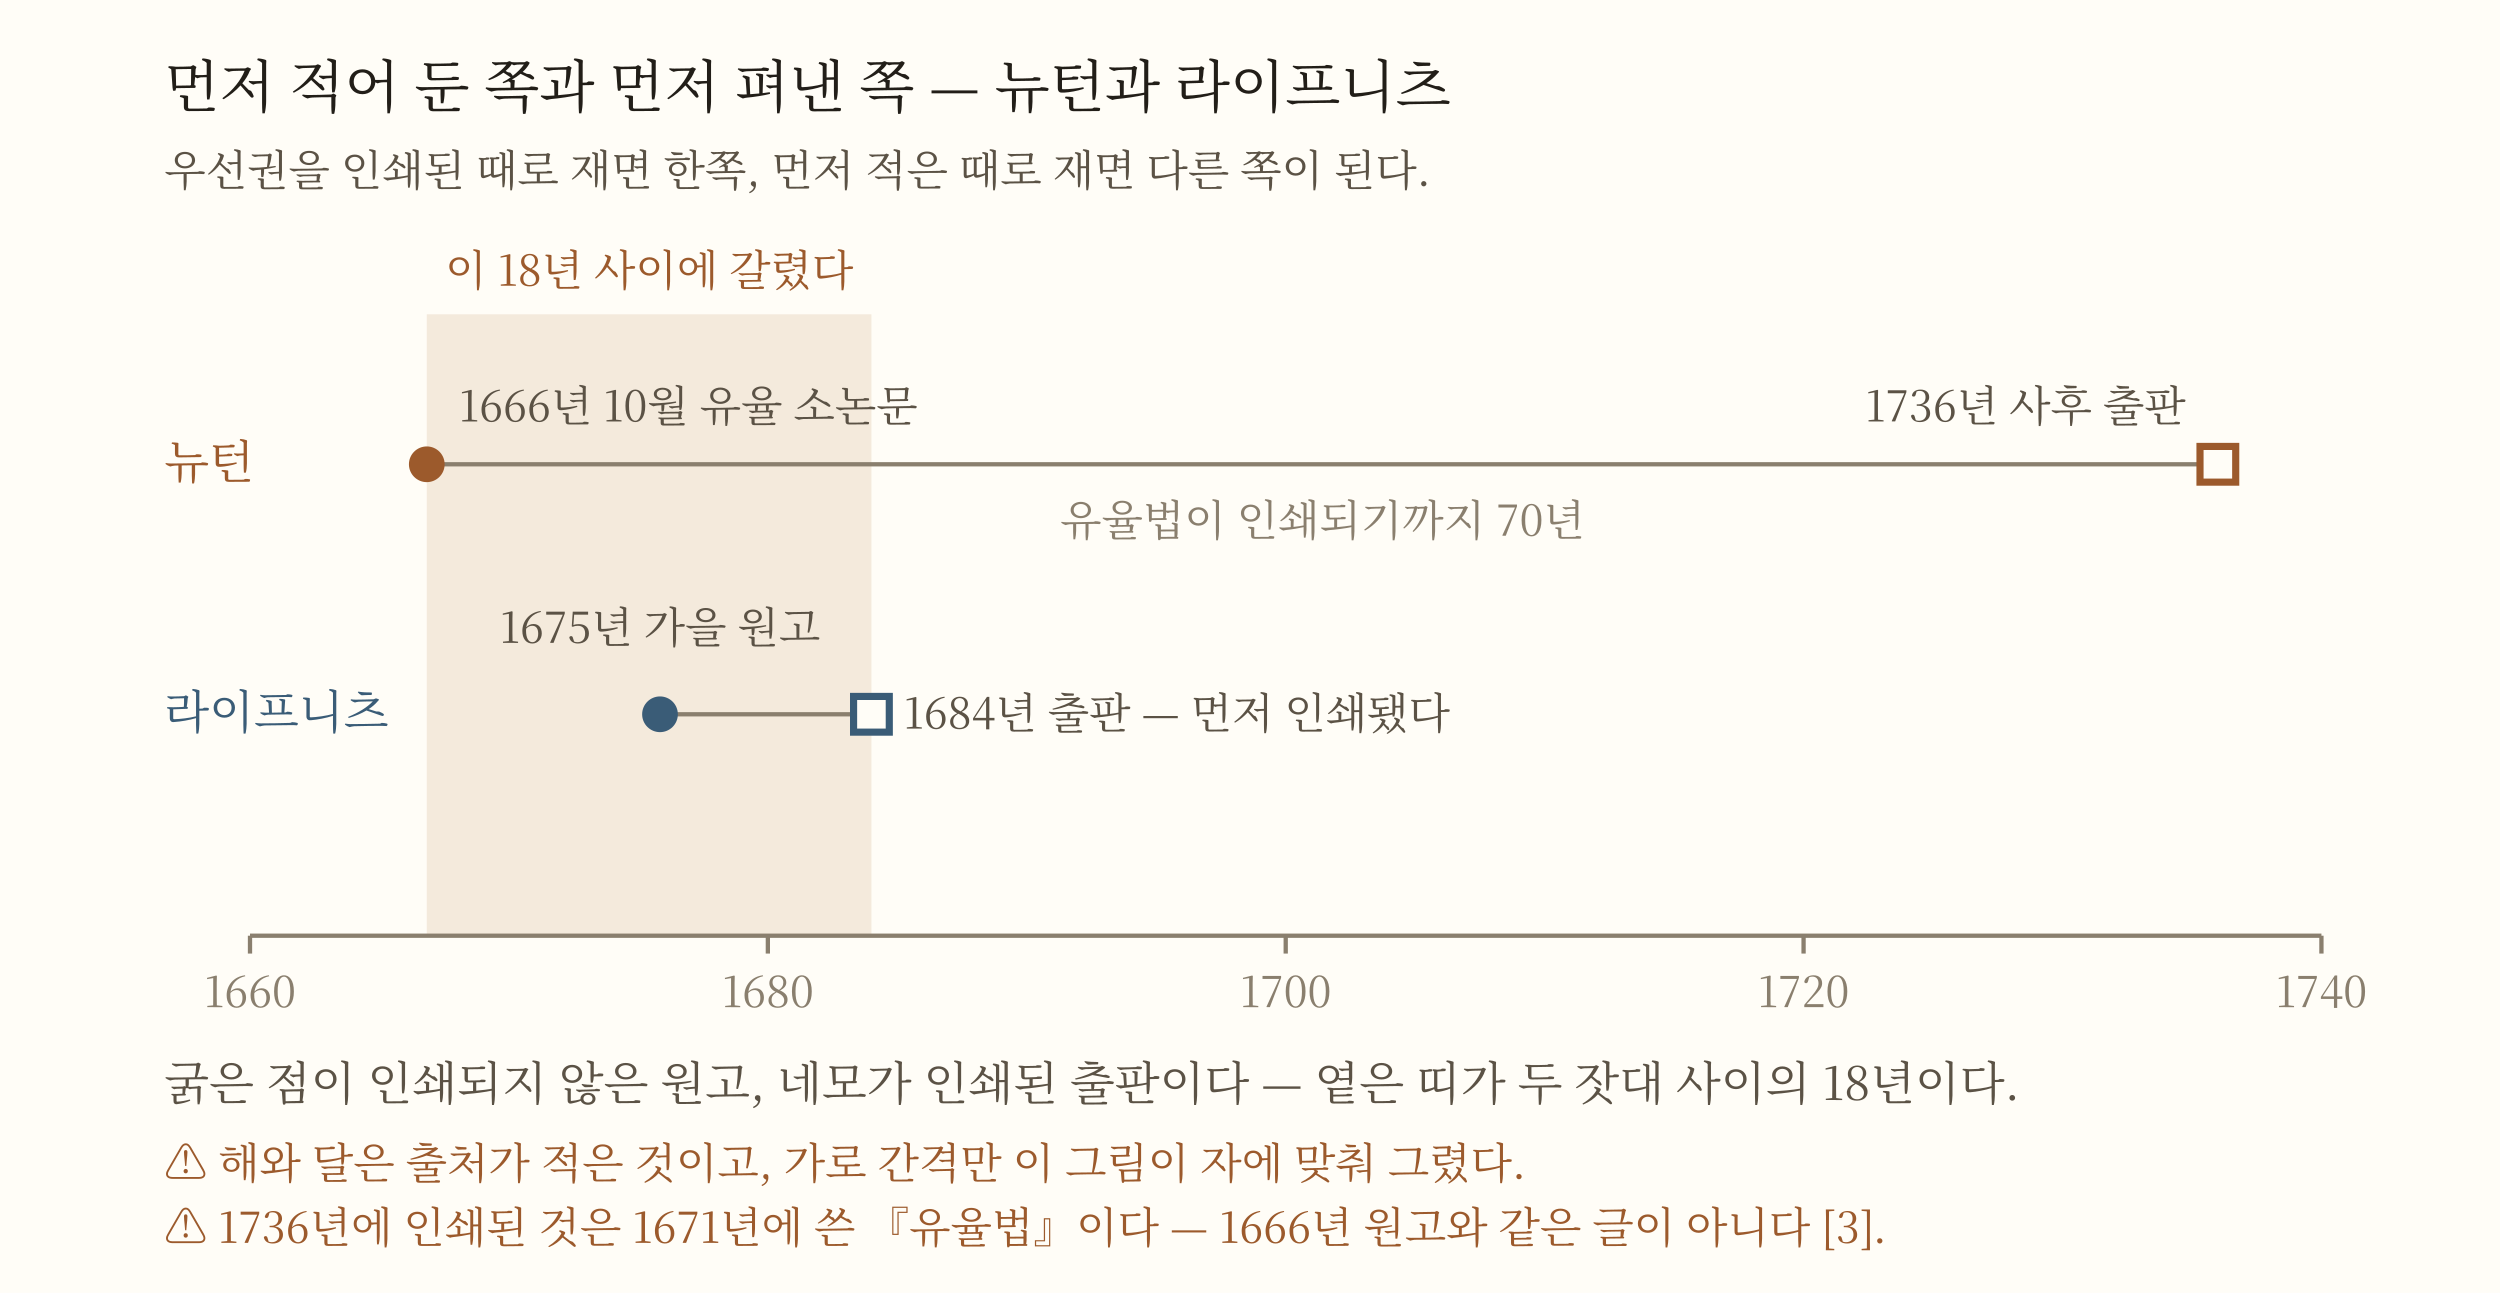
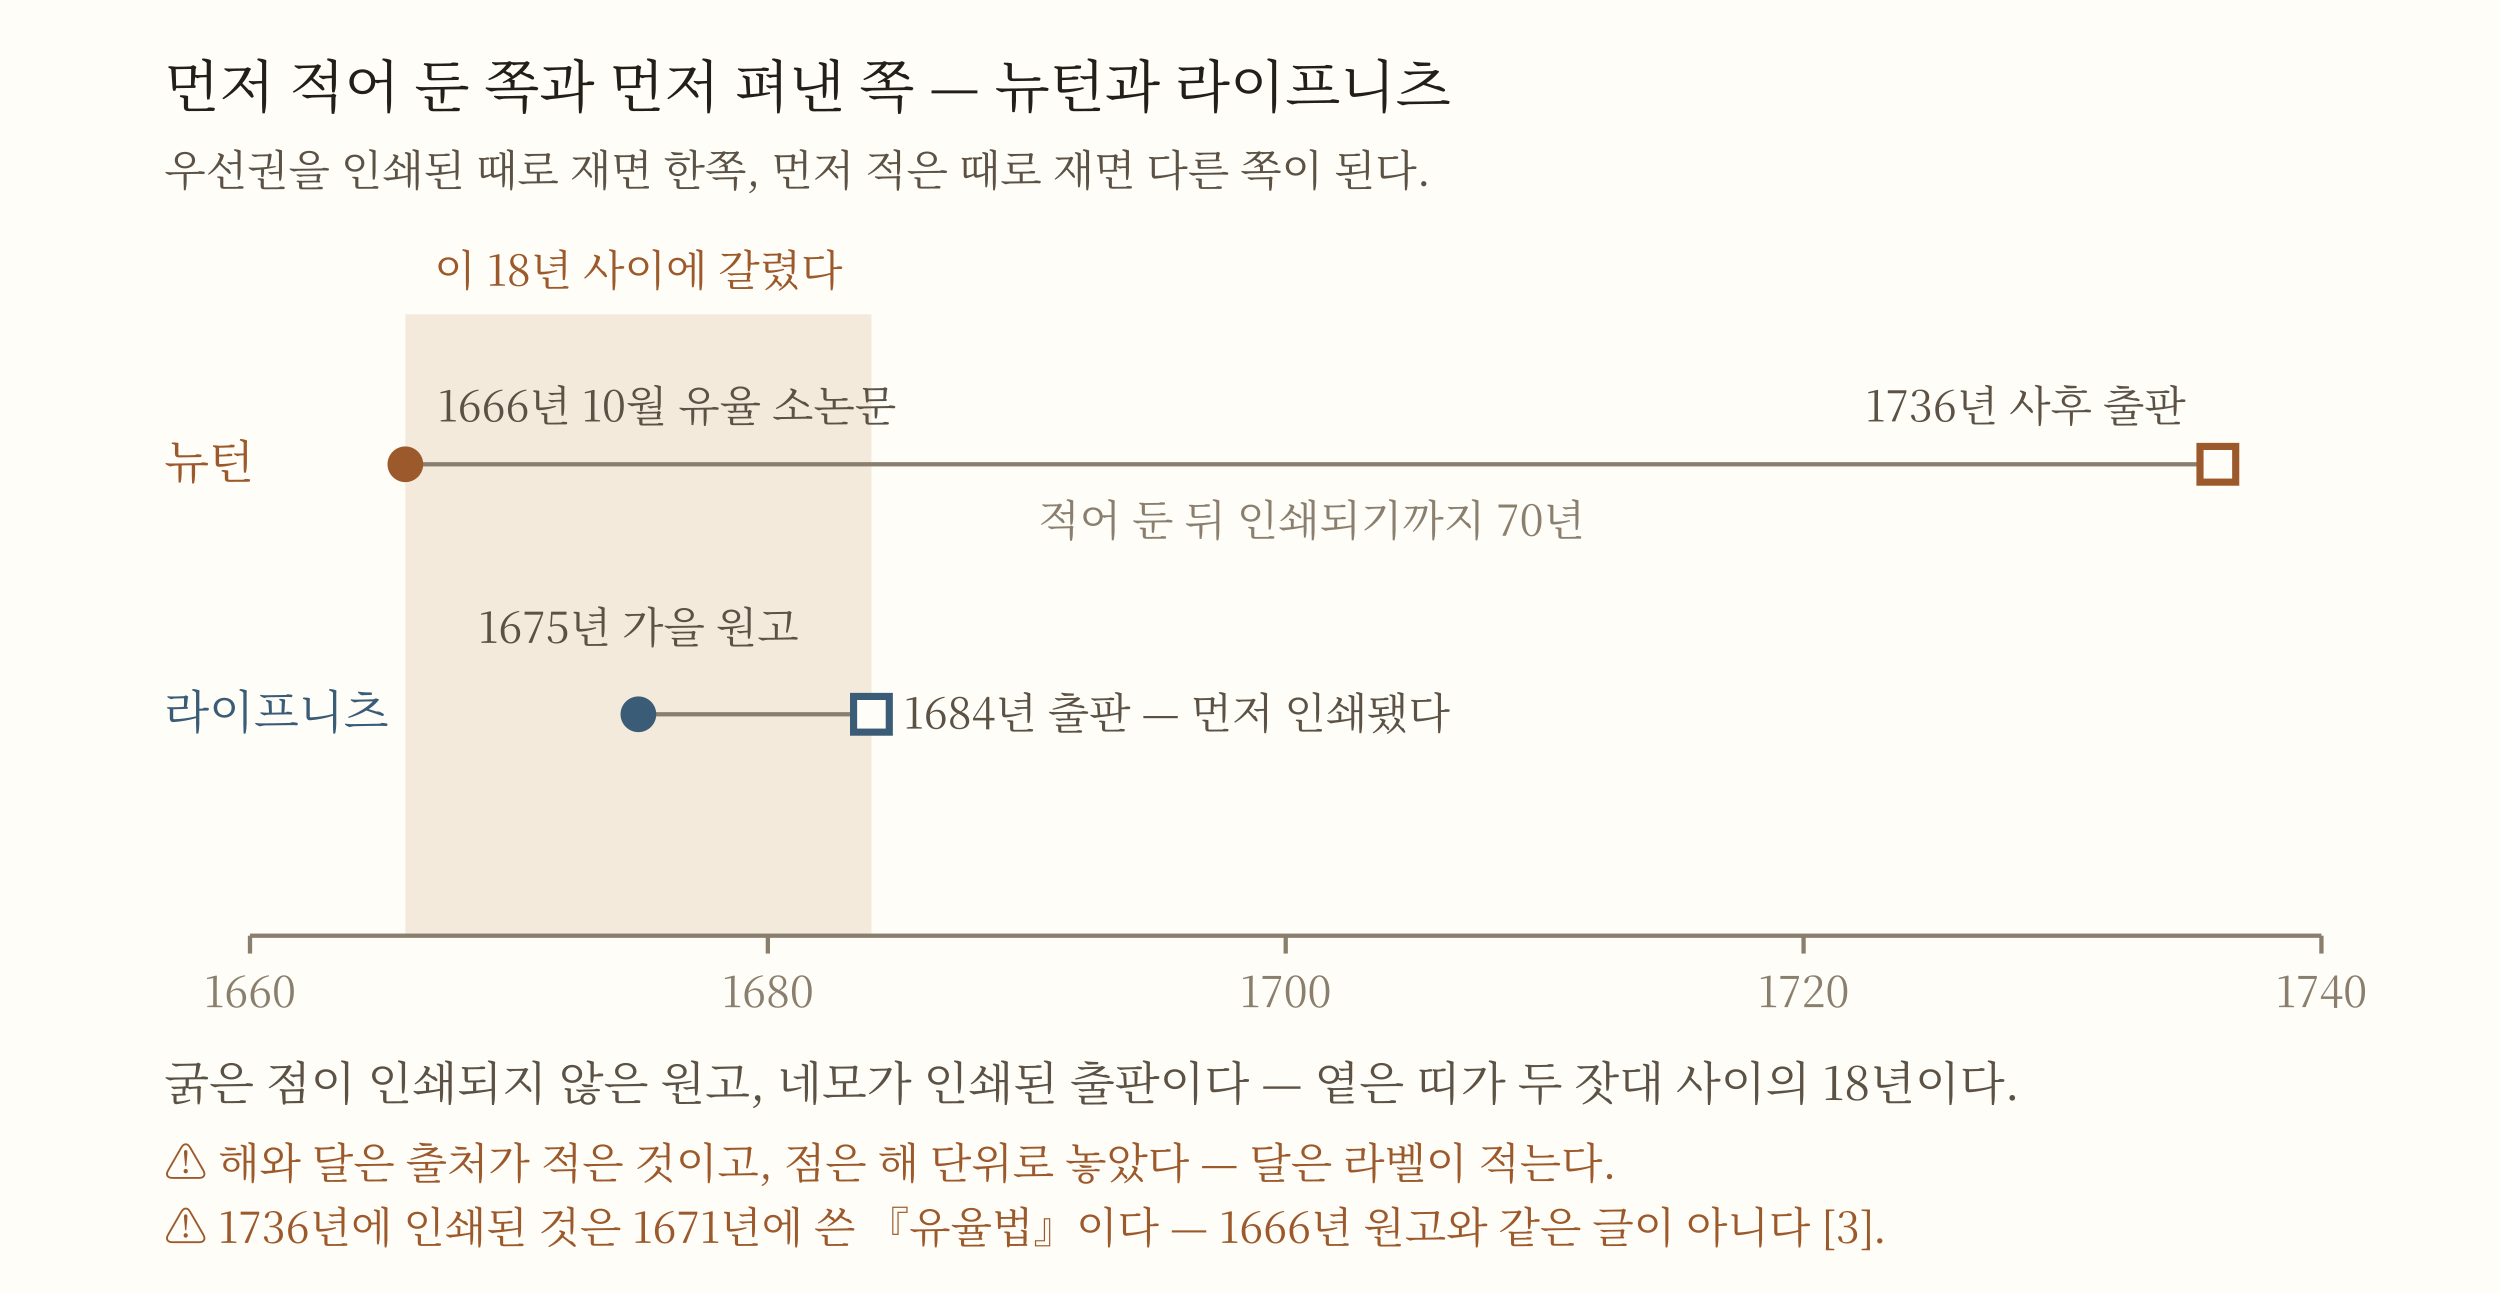
- <svg xmlns="http://www.w3.org/2000/svg" viewBox="0 0 700 362" role="img" aria-label="그림 위쪽에 「먼저 적어 둔 쪽과 먼저 펴낸 쪽 — 뉴턴과 라이프니츠」라는 표제가 있고 그 아래에 우선권을 인쇄된 때로 재면 한쪽이고 먼저 적은 때로 재면 다른 쪽이 된다고 적혀 있다. 가운데에는 1660년부터 1740년까지의 가로 연표가 있고 눈금이 스무 해마다 붙어 있다. 연표 위로 가로줄이 둘 있다. 위쪽 줄은 뉴턴의 것으로 1666년 10월 자리에 굵은 점이 있고 1736년 자리에 네모가 있으며, 두 표시를 잇는 긴 줄에 유율법이 인쇄되기까지 70년이라고 적혀 있다. 아래쪽 줄은 라이프니츠의 것으로 1675년 가을 자리에 굵은 점이 있고 1684년 자리에 네모가 있어 두 표시가 가깝게 붙어 있다. 1666년부터 1684년까지의 구간에는 옅은 띠가 깔려 있고 그 위에 이 18년 사이에 갈렸다고 적혀 있다. 그림 아래에는 부호 설명이 있다. 굵은 점이 인쇄되지 않은 원고이고 네모가 인쇄된 출판이며 옅은 띠가 두 잣대 사이의 18년이라는 것이다. 맨 아래에는 단서가 둘 있다. 하나는 해와 달이 출처가 적은 것이고 가로 간격만 이 그림이 자에 맞춰 그렸다는 것이고, 다른 하나는 1736년에 인쇄된 것이 1671년에 쓴 유율법이어서 1666년 원고와 같은 글이 아니라는 것이다">
+ <svg xmlns="http://www.w3.org/2000/svg" viewBox="0 0 700 362" role="img" aria-label="그림 위쪽에 「먼저 적어 둔 쪽과 먼저 펴낸 쪽 — 뉴턴과 라이프니츠」라는 표제가 있고 그 아래에 우선권을 인쇄된 때로 재면 한쪽이고 먼저 적은 때로 재면 다른 쪽이 된다고 적혀 있다. 가운데에는 1660년부터 1740년까지의 가로 연표가 있고 눈금이 스무 해마다 붙어 있다. 연표 위로 가로줄이 둘 있다. 위쪽 줄은 뉴턴의 것으로 1666년 10월 자리에 굵은 점이 있고 1736년 자리에 네모가 있으며, 두 표시를 잇는 긴 줄에 적어 둔 뒤 인쇄되기까지 70년이라고 적혀 있다. 아래쪽 줄은 라이프니츠의 것으로 1675년 가을 자리에 굵은 점이 있고 1684년 자리에 네모가 있어 두 표시가 가깝게 붙어 있다. 1666년부터 1684년까지의 구간에는 옅은 띠가 깔려 있고 그 위에 이 18년 사이에 갈렸다고 적혀 있다. 그림 아래에는 부호 설명이 있다. 굵은 점이 인쇄되지 않은 원고이고 네모가 인쇄된 출판이며 옅은 띠가 두 잣대 사이의 18년이라는 것이다. 맨 아래에는 단서가 둘 있다. 하나는 해와 달이 출처가 적은 것이고 점은 해 단위로 놓았으며 달은 라벨이 적는다는 것이고, 다른 하나는 1736년에 인쇄된 것이 1671년에 쓴 유율법이어서 1666년 원고와 같은 글이 아니라는 것이다">
  <style>
    text{font-family:EB Garamond, Georgia, 'Noto Serif KR', 'Noto Serif CJK KR', NanumMyeongjo, Batang, AppleMyungjo, serif;font-variant-numeric:lining-nums;font-feature-settings:"lnum" 1;fill:#221E18;}
    .dim{fill:#5B5245;} .sien{fill:#9C5A2C;} .blue{fill:#3A5C77;} .ax{fill:#8A7F6E;}
    .lane{stroke:#8A7F6E;stroke-width:1.2;fill:none;}
    .axis{stroke:#8A7F6E;stroke-width:1.2;}
  </style>
  <rect width="700" height="362" fill="#FFFDF7" />
  <text x="46" y="30" font-size="16">먼저 적어 둔 쪽과 먼저 펴낸 쪽 — 뉴턴과 라이프니츠</text>
  <text x="46" y="52" font-size="12" class="dim">우선권을 인쇄된 때로 재면 한쪽, 먼저 적은 때로 재면 다른 쪽이 된다.</text>
-   <rect x="119.5" y="88" width="124.5" height="174" fill="#F4EADC" />
-   <text x="181.8" y="80" font-size="12" text-anchor="middle" class="sien">이 18년 사이에 갈렸다</text>
-   <line x1="119.5" y1="130" x2="621.0" y2="130" class="lane" />
-   <circle cx="119.5" cy="130" r="5" fill="#9C5A2C" />
+   <rect x="113.5" y="88" width="130.5" height="174" fill="#F4EADC" />
+   <text x="178.75" y="80" font-size="12" text-anchor="middle" class="sien">이 18년 사이에 갈렸다</text>
+   <line x1="113.5" y1="130" x2="621.0" y2="130" class="lane" />
+   <circle cx="113.5" cy="130" r="5" fill="#9C5A2C" />
  <rect x="616.0" y="125" width="10" height="10" fill="#FFFDF7" stroke="#9C5A2C" stroke-width="2" />
  <text x="46" y="134" font-size="13" class="sien">뉴턴</text>
-   <text x="128.5" y="118" font-size="12" class="dim">1666년 10월 유율 소논문</text>
+   <text x="122.5" y="118" font-size="12" class="dim">1666년 10월 유율 소논문</text>
  <text x="612.0" y="118" font-size="12" text-anchor="end" class="dim">1736년 사후 출판</text>
-   <text x="370.3" y="150" font-size="12" text-anchor="middle" class="ax">유율법이 인쇄되기까지 70년</text>
-   <line x1="184.8" y1="200" x2="244.0" y2="200" class="lane" />
-   <circle cx="184.8" cy="200" r="5" fill="#3A5C77" />
+   <text x="367.25" y="150" font-size="12" text-anchor="middle" class="ax">적어 둔 뒤 인쇄되기까지 70년</text>
+   <line x1="178.75" y1="200" x2="244.0" y2="200" class="lane" />
+   <circle cx="178.75" cy="200" r="5" fill="#3A5C77" />
  <rect x="239.0" y="195" width="10" height="10" fill="#FFFDF7" stroke="#3A5C77" stroke-width="2" />
  <text x="46" y="204" font-size="13" class="blue">라이프니츠</text>
-   <text x="184.8" y="180" font-size="12" text-anchor="middle" class="dim">1675년 가을 원고</text>
+   <text x="178.75" y="180" font-size="12" text-anchor="middle" class="dim">1675년 가을 원고</text>
  <text x="253.0" y="204" font-size="12" class="dim">1684년 출판 — 먼저 인쇄됐다</text>
  <line x1="70" y1="262" x2="650" y2="262" class="axis" />
  <line x1="70.0" y1="262" x2="70.0" y2="267" class="axis" />
  <text x="70.0" y="282" font-size="12" text-anchor="middle" class="ax">1660</text>
  <line x1="215.0" y1="262" x2="215.0" y2="267" class="axis" />
  <text x="215.0" y="282" font-size="12" text-anchor="middle" class="ax">1680</text>
  <line x1="360.0" y1="262" x2="360.0" y2="267" class="axis" />
  <text x="360.0" y="282" font-size="12" text-anchor="middle" class="ax">1700</text>
  <line x1="505.0" y1="262" x2="505.0" y2="267" class="axis" />
  <text x="505.0" y="282" font-size="12" text-anchor="middle" class="ax">1720</text>
  <line x1="650.0" y1="262" x2="650.0" y2="267" class="axis" />
  <text x="650.0" y="282" font-size="12" text-anchor="middle" class="ax">1740</text>
  <text x="46" y="308" font-size="13" class="dim">굵은 점이 인쇄되지 않은 원고, 네모가 인쇄된 출판이다 — 옅은 띠가 두 잣대 사이의 18년이다.</text>
-   <text x="46" y="330" font-size="12" class="sien">⚠ 해와 달은 출처가 적은 것이고, 가로 간격만 이 그림이 자에 맞춰 그렸다.</text>
+   <text x="46" y="330" font-size="12" class="sien">⚠ 해와 달은 출처가 적은 것이고, 점은 해 단위로 놓았다 — 달은 라벨이 적는다.</text>
  <text x="46" y="348" font-size="12" class="sien">⚠ 1736년에 인쇄된 것은 1671년에 쓴 『유율법』이다 — 1666년 원고와 같은 글이 아니다 [3].</text>
</svg>
